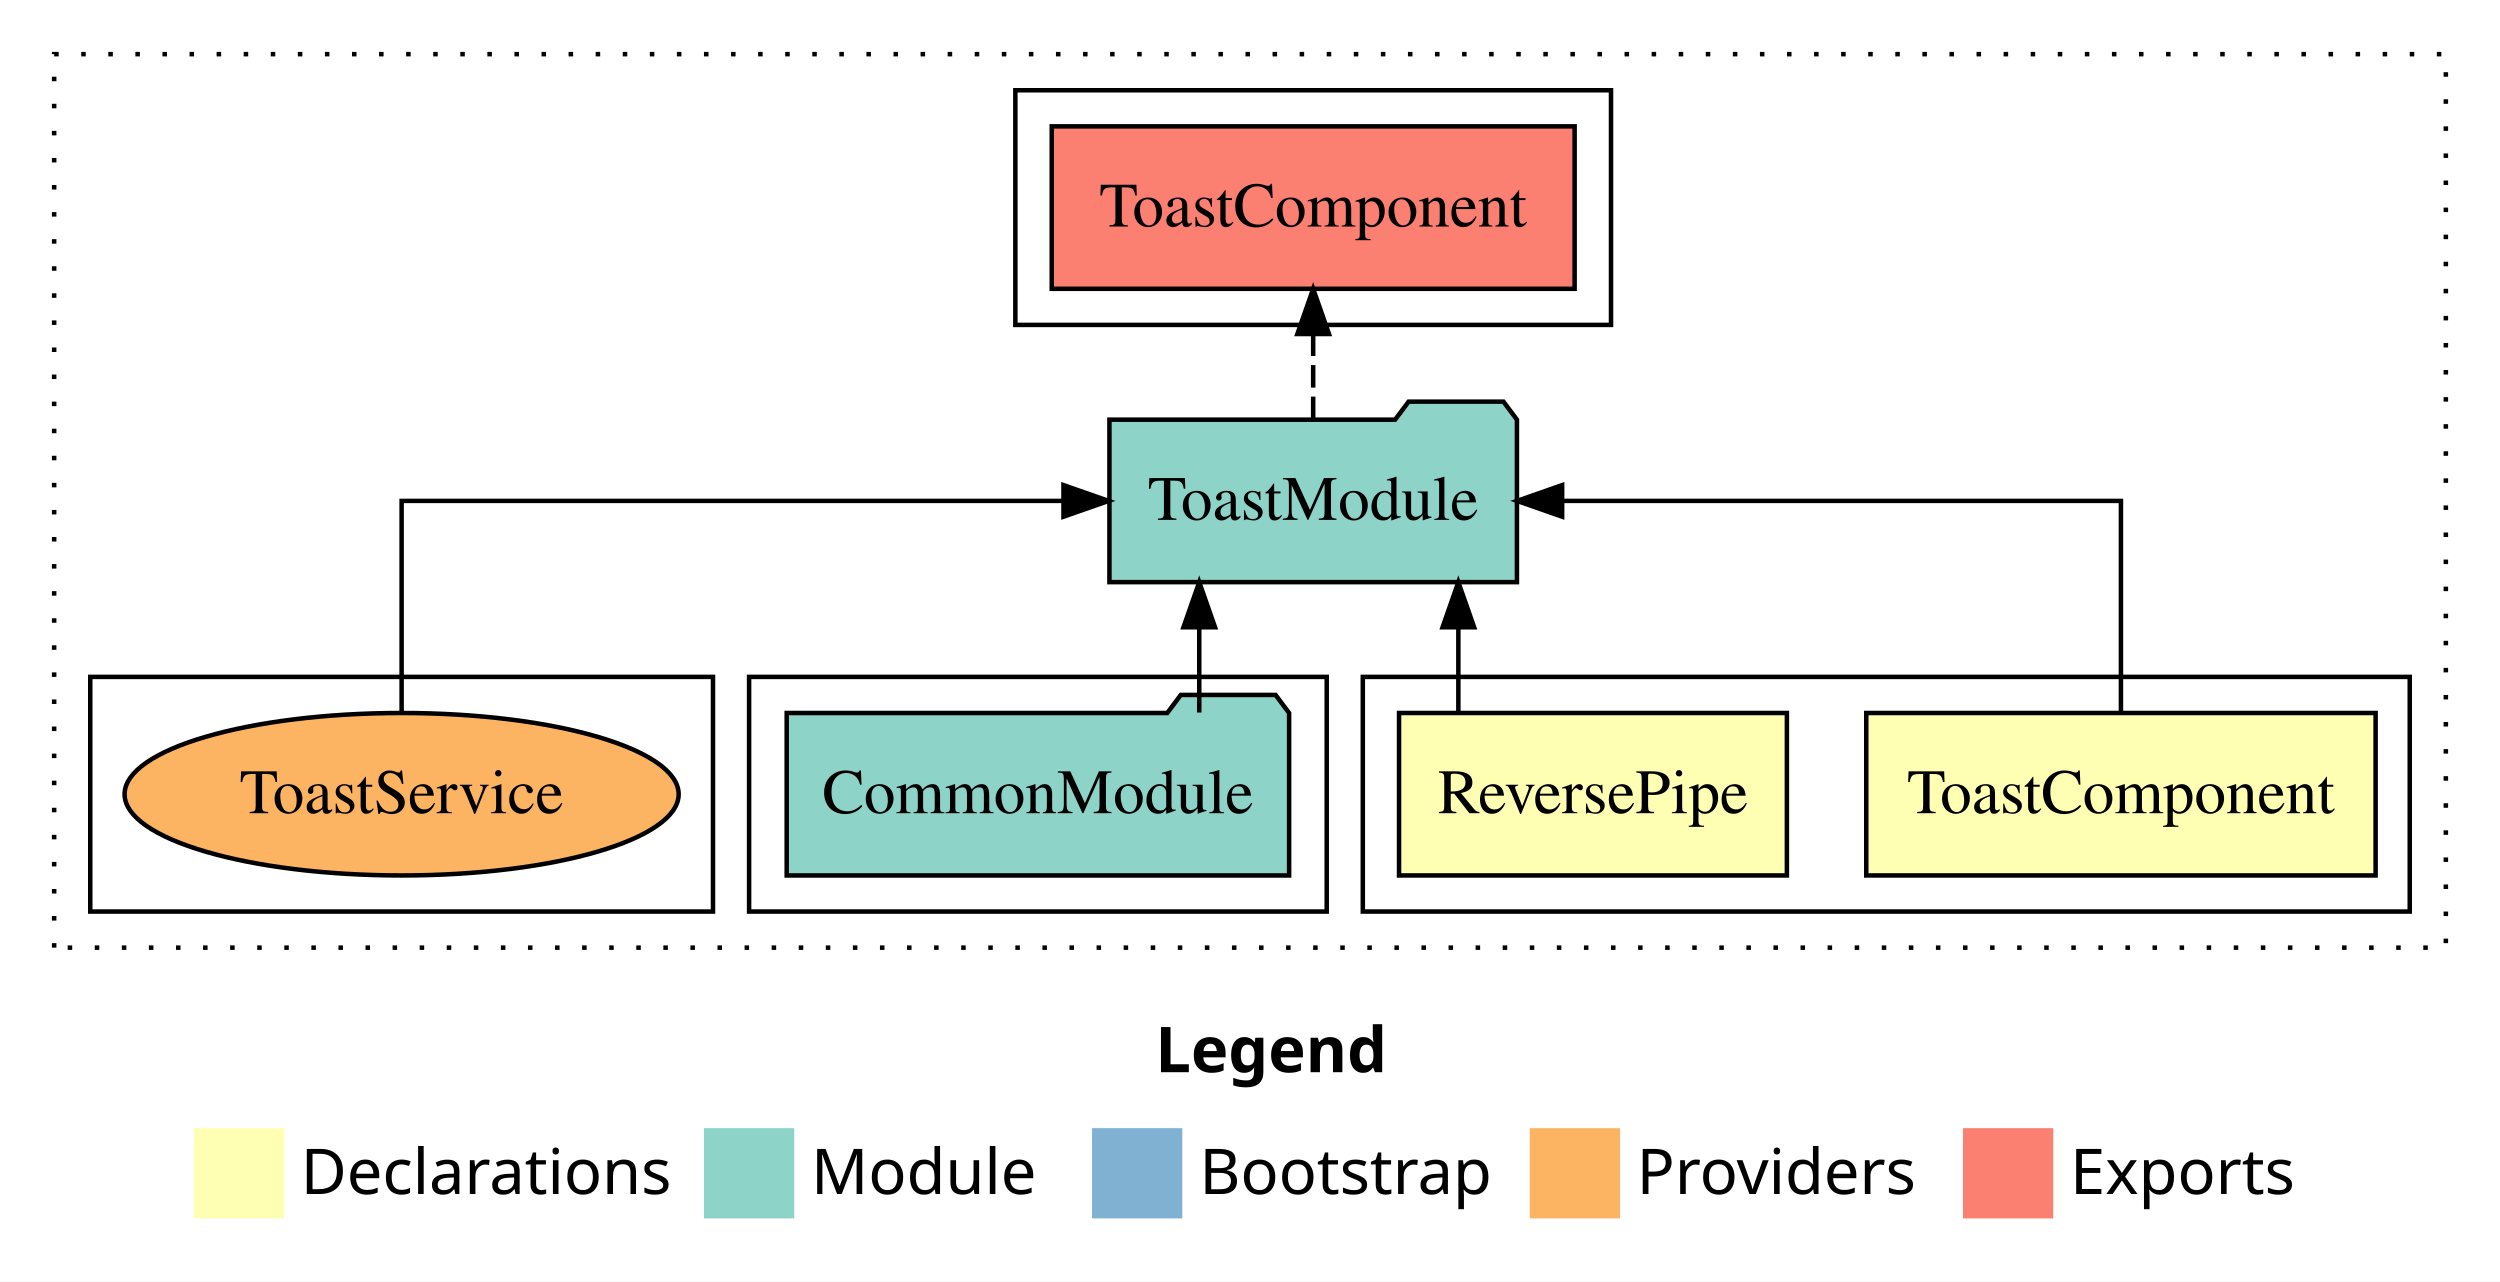
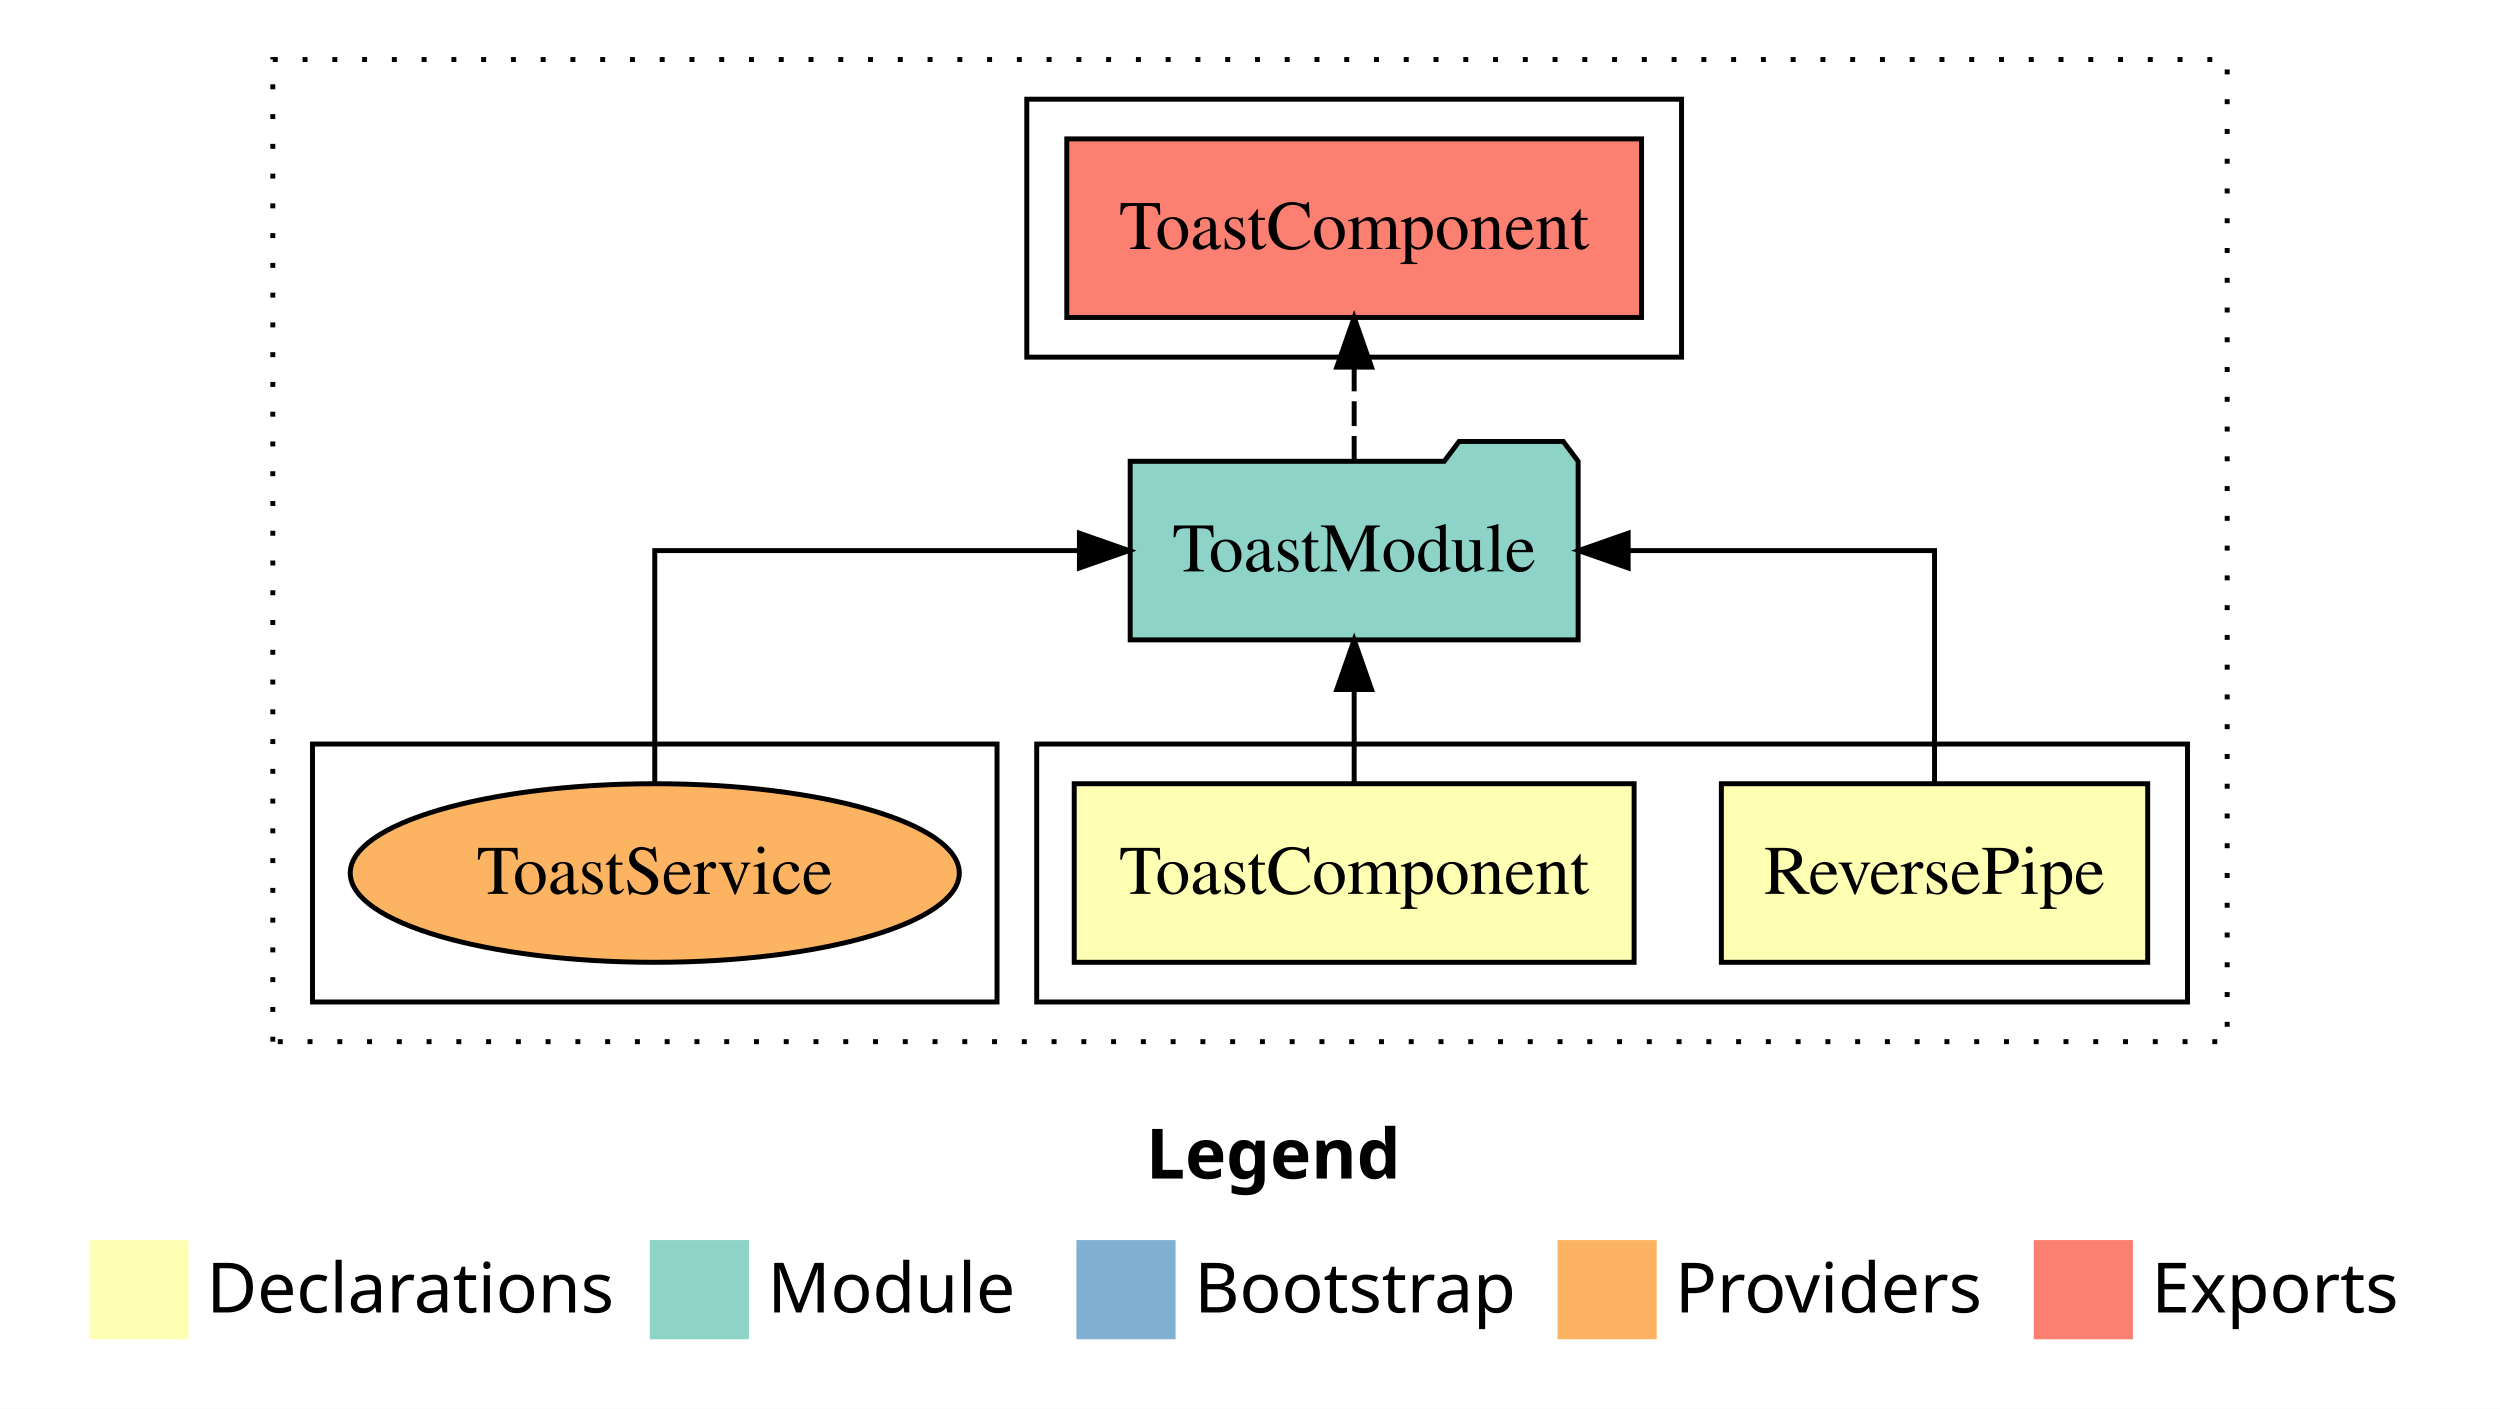
- <svg xmlns="http://www.w3.org/2000/svg" width="554pt" height="284pt" viewBox="0.00 0.00 554.00 284.00">
+ <svg xmlns="http://www.w3.org/2000/svg" width="504pt" height="284pt" viewBox="0.00 0.00 504.00 284.00">
  <g id="graph0" class="graph" transform="scale(1 1) rotate(0) translate(4 280)">
-     <polygon fill="#ffffff" stroke="transparent" points="-4,4 -4,-280 550,-280 550,4 -4,4" />
-     <text text-anchor="start" x="252.009" y="-42.4" font-family="sans-serif" font-weight="bold" font-size="14.00" fill="#000000">Legend</text>
-     <polygon fill="#ffffb3" stroke="transparent" points="39,-10 39,-30 59,-30 59,-10 39,-10" />
-     <text text-anchor="start" x="62.629" y="-15.4" font-family="sans-serif" font-size="14.00" fill="#000000">  Declarations</text>
-     <polygon fill="#8dd3c7" stroke="transparent" points="152,-10 152,-30 172,-30 172,-10 152,-10" />
-     <text text-anchor="start" x="175.725" y="-15.4" font-family="sans-serif" font-size="14.00" fill="#000000">  Module</text>
-     <polygon fill="#80b1d3" stroke="transparent" points="238,-10 238,-30 258,-30 258,-10 238,-10" />
-     <text text-anchor="start" x="261.781" y="-15.4" font-family="sans-serif" font-size="14.00" fill="#000000">  Bootstrap</text>
-     <polygon fill="#fdb462" stroke="transparent" points="335,-10 335,-30 355,-30 355,-10 335,-10" />
-     <text text-anchor="start" x="358.673" y="-15.4" font-family="sans-serif" font-size="14.00" fill="#000000">  Providers</text>
-     <polygon fill="#fb8072" stroke="transparent" points="431,-10 431,-30 451,-30 451,-10 431,-10" />
-     <text text-anchor="start" x="454.726" y="-15.4" font-family="sans-serif" font-size="14.00" fill="#000000">  Exports</text>
+     <polygon fill="#ffffff" stroke="transparent" points="-4,4 -4,-280 500,-280 500,4 -4,4" />
+     <text text-anchor="start" x="227.009" y="-42.4" font-family="sans-serif" font-weight="bold" font-size="14.00" fill="#000000">Legend</text>
+     <polygon fill="#ffffb3" stroke="transparent" points="14,-10 14,-30 34,-30 34,-10 14,-10" />
+     <text text-anchor="start" x="37.629" y="-15.4" font-family="sans-serif" font-size="14.00" fill="#000000">  Declarations</text>
+     <polygon fill="#8dd3c7" stroke="transparent" points="127,-10 127,-30 147,-30 147,-10 127,-10" />
+     <text text-anchor="start" x="150.725" y="-15.4" font-family="sans-serif" font-size="14.00" fill="#000000">  Module</text>
+     <polygon fill="#80b1d3" stroke="transparent" points="213,-10 213,-30 233,-30 233,-10 213,-10" />
+     <text text-anchor="start" x="236.781" y="-15.4" font-family="sans-serif" font-size="14.00" fill="#000000">  Bootstrap</text>
+     <polygon fill="#fdb462" stroke="transparent" points="310,-10 310,-30 330,-30 330,-10 310,-10" />
+     <text text-anchor="start" x="333.673" y="-15.4" font-family="sans-serif" font-size="14.00" fill="#000000">  Providers</text>
+     <polygon fill="#fb8072" stroke="transparent" points="406,-10 406,-30 426,-30 426,-10 406,-10" />
+     <text text-anchor="start" x="429.726" y="-15.4" font-family="sans-serif" font-size="14.00" fill="#000000">  Exports</text>
    <g id="clust1" class="cluster">
-       <polygon fill="none" stroke="#000000" stroke-dasharray="1,5" points="8,-70 8,-268 538,-268 538,-70 8,-70" />
+       <polygon fill="none" stroke="#000000" stroke-dasharray="1,5" points="51,-70 51,-268 445,-268 445,-70 51,-70" />
    </g>
    <g id="clust2" class="cluster">
-       <polygon fill="none" stroke="#000000" points="298,-78 298,-130 530,-130 530,-78 298,-78" />
-     </g>
-     <g id="clust5" class="cluster">
-       <polygon fill="none" stroke="#000000" points="162,-78 162,-130 290,-130 290,-78 162,-78" />
+       <polygon fill="none" stroke="#000000" points="205,-78 205,-130 437,-130 437,-78 205,-78" />
    </g>
    <g id="clust6" class="cluster">
-       <polygon fill="none" stroke="#000000" points="221,-208 221,-260 353,-260 353,-208 221,-208" />
+       <polygon fill="none" stroke="#000000" points="203,-208 203,-260 335,-260 335,-208 203,-208" />
    </g>
    <g id="clust8" class="cluster">
-       <polygon fill="none" stroke="#000000" points="16,-78 16,-130 154,-130 154,-78 16,-78" />
+       <polygon fill="none" stroke="#000000" points="59,-78 59,-130 197,-130 197,-78 59,-78" />
    </g>
    <g id="node1" class="node">
-       <polygon fill="#ffffb3" stroke="#000000" points="522.436,-122 409.564,-122 409.564,-86 522.436,-86 522.436,-122" />
-       <text text-anchor="middle" x="466" y="-99.8" font-family="Times,serif" font-size="14.00" fill="#000000">ToastComponent</text>
+       <polygon fill="#ffffb3" stroke="#000000" points="428.973,-122 343.027,-122 343.027,-86 428.973,-86 428.973,-122" />
+       <text text-anchor="middle" x="386" y="-99.8" font-family="Times,serif" font-size="14.00" fill="#000000">ReversePipe</text>
    </g>
    <g id="node3" class="node">
-       <polygon fill="#8dd3c7" stroke="#000000" points="332.153,-187 329.153,-191 308.153,-191 305.153,-187 241.847,-187 241.847,-151 332.153,-151 332.153,-187" />
-       <text text-anchor="middle" x="287" y="-164.8" font-family="Times,serif" font-size="14.00" fill="#000000">ToastModule</text>
+       <polygon fill="#8dd3c7" stroke="#000000" points="314.153,-187 311.153,-191 290.153,-191 287.153,-187 223.847,-187 223.847,-151 314.153,-151 314.153,-187" />
+       <text text-anchor="middle" x="269" y="-164.8" font-family="Times,serif" font-size="14.00" fill="#000000">ToastModule</text>
    </g>
    <g id="edge1" class="edge">
-       <path fill="none" stroke="#000000" d="M466,-122.106C466,-141.339 466,-169 466,-169 466,-169 342.169,-169 342.169,-169" />
-       <polygon fill="#000000" stroke="#000000" points="342.169,-165.5 332.169,-169 342.169,-172.5 342.169,-165.5" />
+       <path fill="none" stroke="#000000" d="M386,-122.106C386,-141.339 386,-169 386,-169 386,-169 324.235,-169 324.235,-169" />
+       <polygon fill="#000000" stroke="#000000" points="324.235,-165.5 314.235,-169 324.235,-172.5 324.235,-165.5" />
    </g>
    <g id="node2" class="node">
-       <polygon fill="#ffffb3" stroke="#000000" points="391.973,-122 306.027,-122 306.027,-86 391.973,-86 391.973,-122" />
-       <text text-anchor="middle" x="349" y="-99.8" font-family="Times,serif" font-size="14.00" fill="#000000">ReversePipe</text>
+       <polygon fill="#ffffb3" stroke="#000000" points="325.436,-122 212.564,-122 212.564,-86 325.436,-86 325.436,-122" />
+       <text text-anchor="middle" x="269" y="-99.8" font-family="Times,serif" font-size="14.00" fill="#000000">ToastComponent</text>
    </g>
    <g id="edge2" class="edge">
-       <path fill="none" stroke="#000000" d="M319.17,-122.106C319.17,-122.106 319.17,-140.991 319.17,-140.991" />
-       <polygon fill="#000000" stroke="#000000" points="315.67,-140.991 319.17,-150.991 322.67,-140.991 315.67,-140.991" />
+       <path fill="none" stroke="#000000" d="M269,-122.106C269,-122.106 269,-140.991 269,-140.991" />
+       <polygon fill="#000000" stroke="#000000" points="265.5,-140.991 269,-150.991 272.5,-140.991 265.5,-140.991" />
+     </g>
+     <g id="node4" class="node">
+       <polygon fill="#fb8072" stroke="#000000" points="326.935,-252 211.065,-252 211.065,-216 326.935,-216 326.935,-252" />
+       <text text-anchor="middle" x="269" y="-229.8" font-family="Times,serif" font-size="14.00" fill="#000000">ToastComponent </text>
+     </g>
+     <g id="edge3" class="edge">
+       <path fill="none" stroke="#000000" stroke-dasharray="5,2" d="M269,-187.106C269,-187.106 269,-205.991 269,-205.991" />
+       <polygon fill="#000000" stroke="#000000" points="265.5,-205.991 269,-215.991 272.5,-205.991 265.5,-205.991" />
    </g>
    <g id="node5" class="node">
-       <polygon fill="#fb8072" stroke="#000000" points="344.935,-252 229.065,-252 229.065,-216 344.935,-216 344.935,-252" />
-       <text text-anchor="middle" x="287" y="-229.8" font-family="Times,serif" font-size="14.00" fill="#000000">ToastComponent </text>
+       <ellipse fill="#fdb462" stroke="#000000" cx="128" cy="-104" rx="61.392" ry="18" />
+       <text text-anchor="middle" x="128" y="-99.8" font-family="Times,serif" font-size="14.00" fill="#000000">ToastService</text>
    </g>
    <g id="edge4" class="edge">
-       <path fill="none" stroke="#000000" stroke-dasharray="5,2" d="M287,-187.106C287,-187.106 287,-205.991 287,-205.991" />
-       <polygon fill="#000000" stroke="#000000" points="283.5,-205.991 287,-215.991 290.5,-205.991 283.5,-205.991" />
-     </g>
-     <g id="node4" class="node">
-       <polygon fill="#8dd3c7" stroke="#000000" points="281.668,-122 278.668,-126 257.668,-126 254.668,-122 170.332,-122 170.332,-86 281.668,-86 281.668,-122" />
-       <text text-anchor="middle" x="226" y="-99.8" font-family="Times,serif" font-size="14.00" fill="#000000">CommonModule</text>
-     </g>
-     <g id="edge3" class="edge">
-       <path fill="none" stroke="#000000" d="M261.754,-122.106C261.754,-122.106 261.754,-140.991 261.754,-140.991" />
-       <polygon fill="#000000" stroke="#000000" points="258.254,-140.991 261.754,-150.991 265.254,-140.991 258.254,-140.991" />
-     </g>
-     <g id="node6" class="node">
-       <ellipse fill="#fdb462" stroke="#000000" cx="85" cy="-104" rx="61.392" ry="18" />
-       <text text-anchor="middle" x="85" y="-99.8" font-family="Times,serif" font-size="14.00" fill="#000000">ToastService</text>
-     </g>
-     <g id="edge5" class="edge">
-       <path fill="none" stroke="#000000" d="M85,-122.106C85,-141.339 85,-169 85,-169 85,-169 231.667,-169 231.667,-169" />
-       <polygon fill="#000000" stroke="#000000" points="231.667,-172.5 241.667,-169 231.667,-165.5 231.667,-172.5" />
+       <path fill="none" stroke="#000000" d="M128,-122.106C128,-141.339 128,-169 128,-169 128,-169 213.611,-169 213.611,-169" />
+       <polygon fill="#000000" stroke="#000000" points="213.611,-172.5 223.611,-169 213.611,-165.5 213.611,-172.5" />
    </g>
  </g>
</svg>
